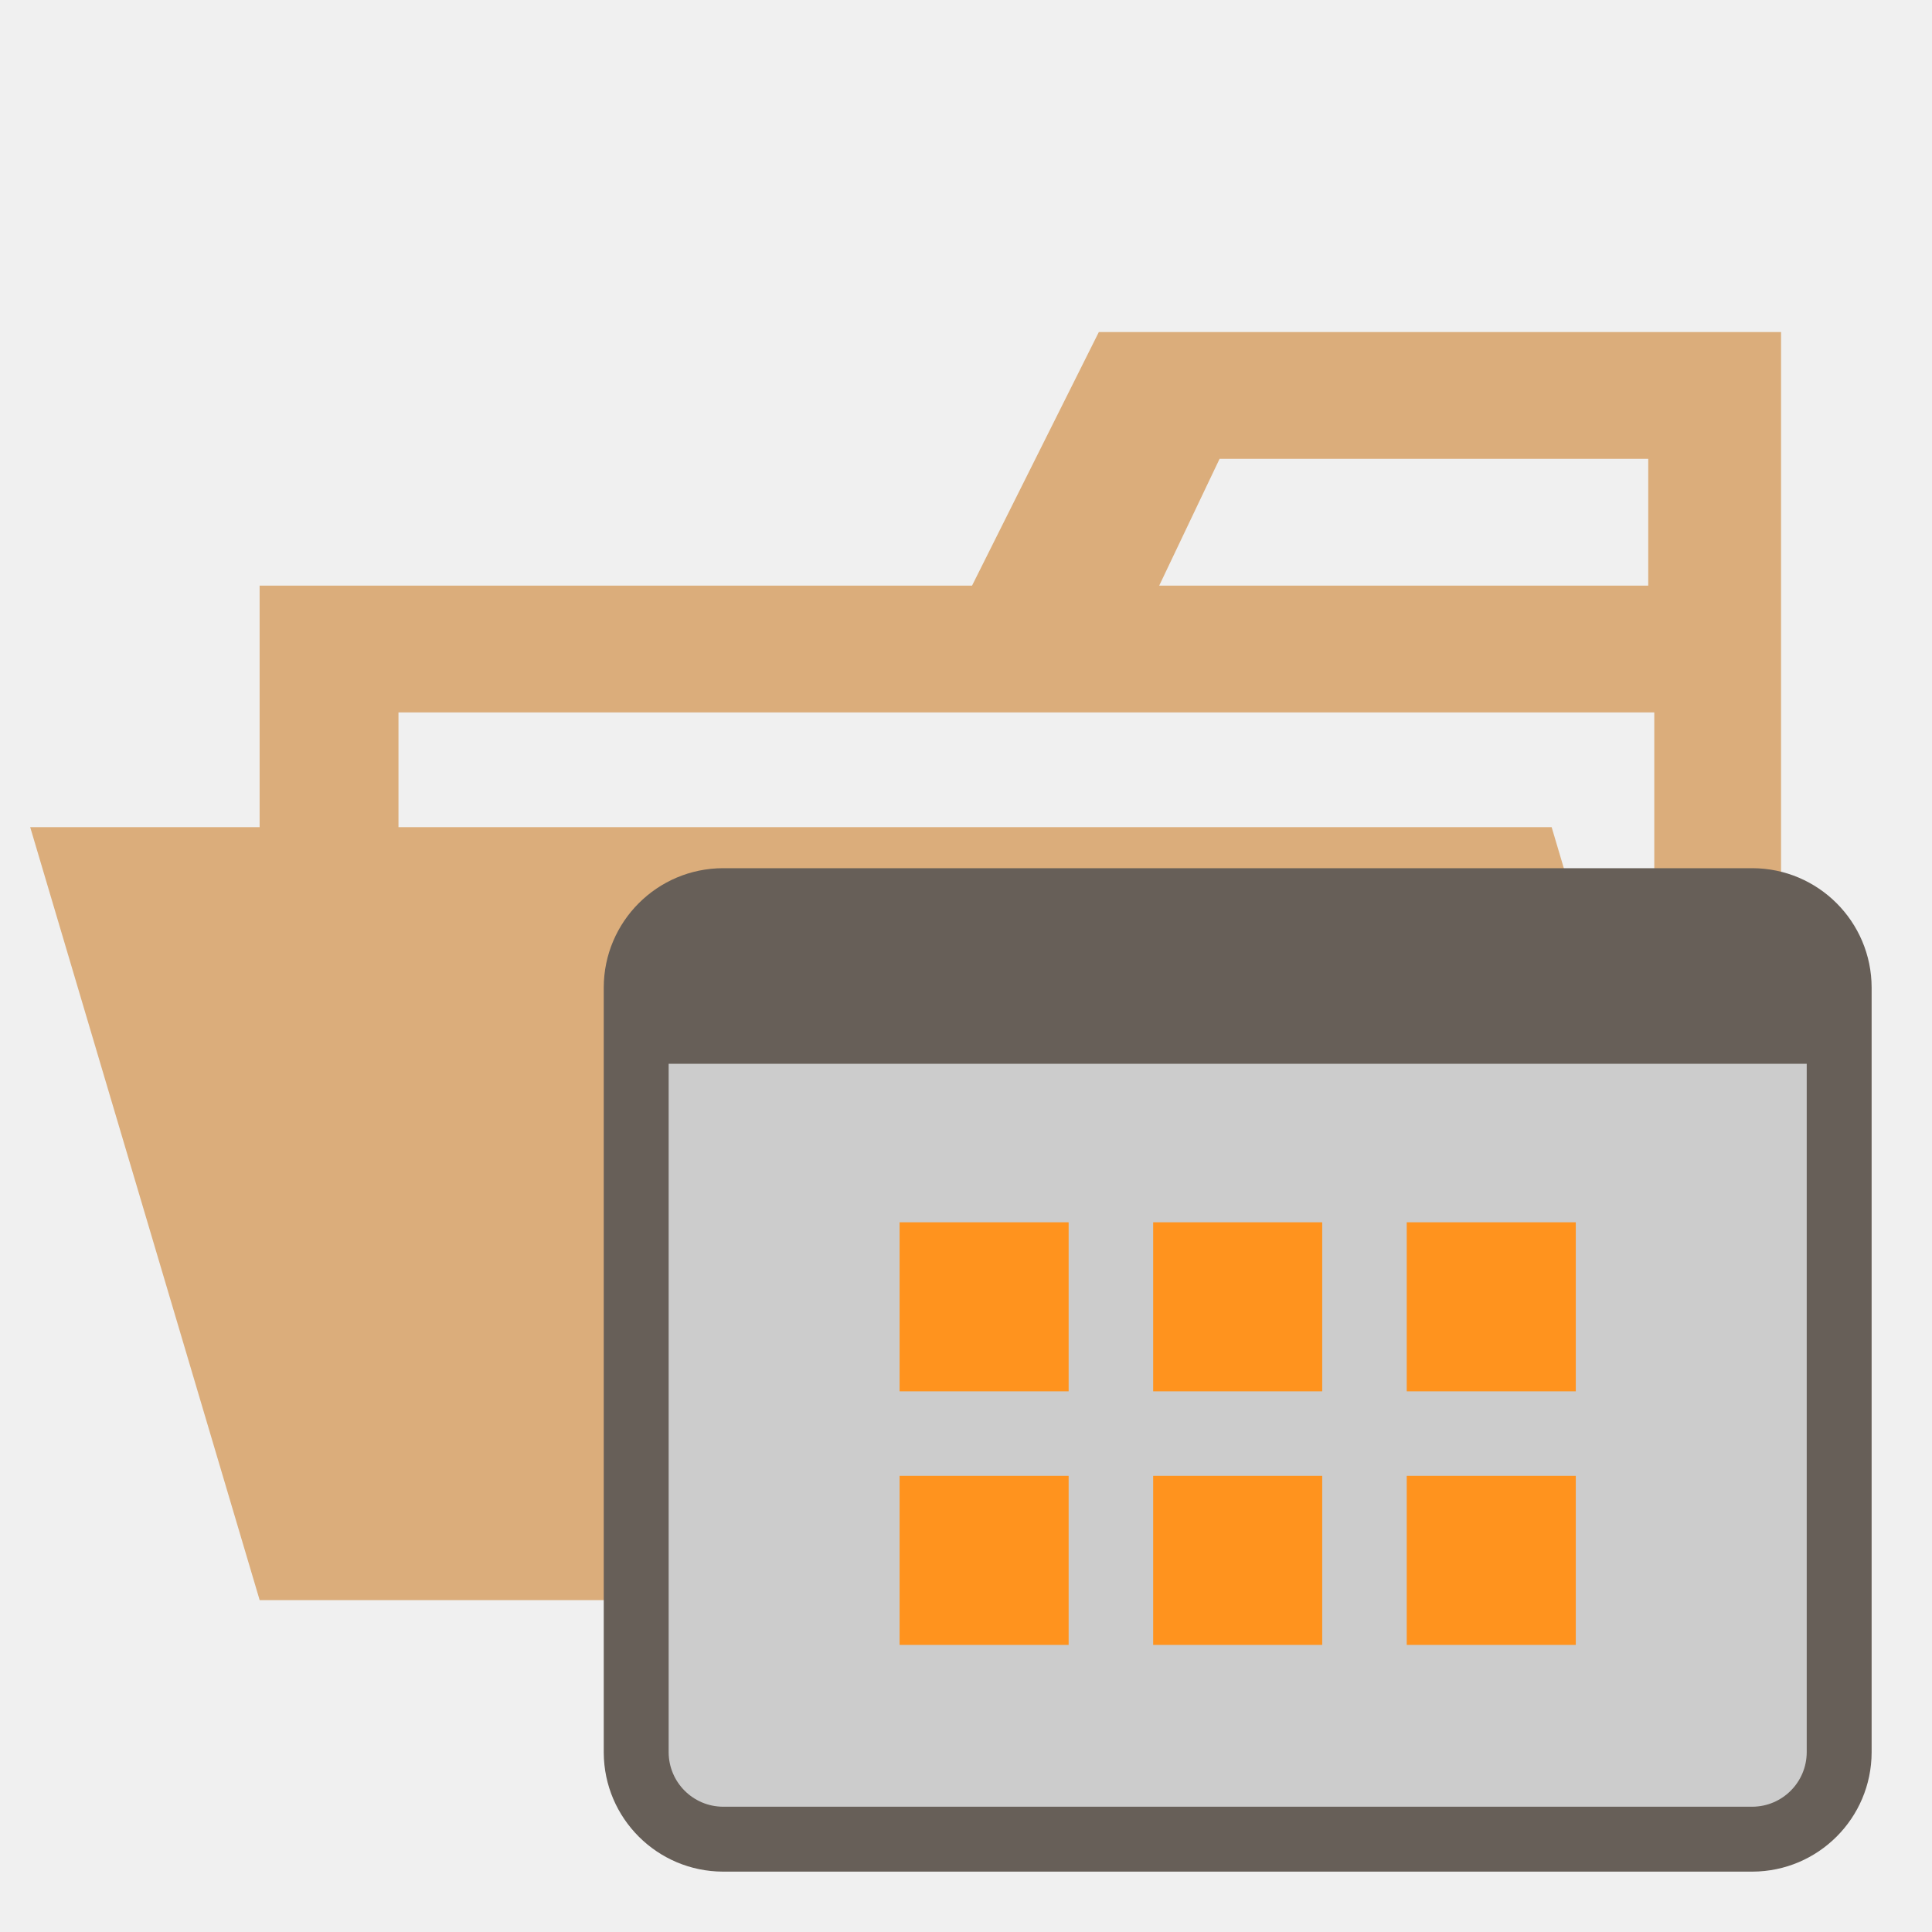
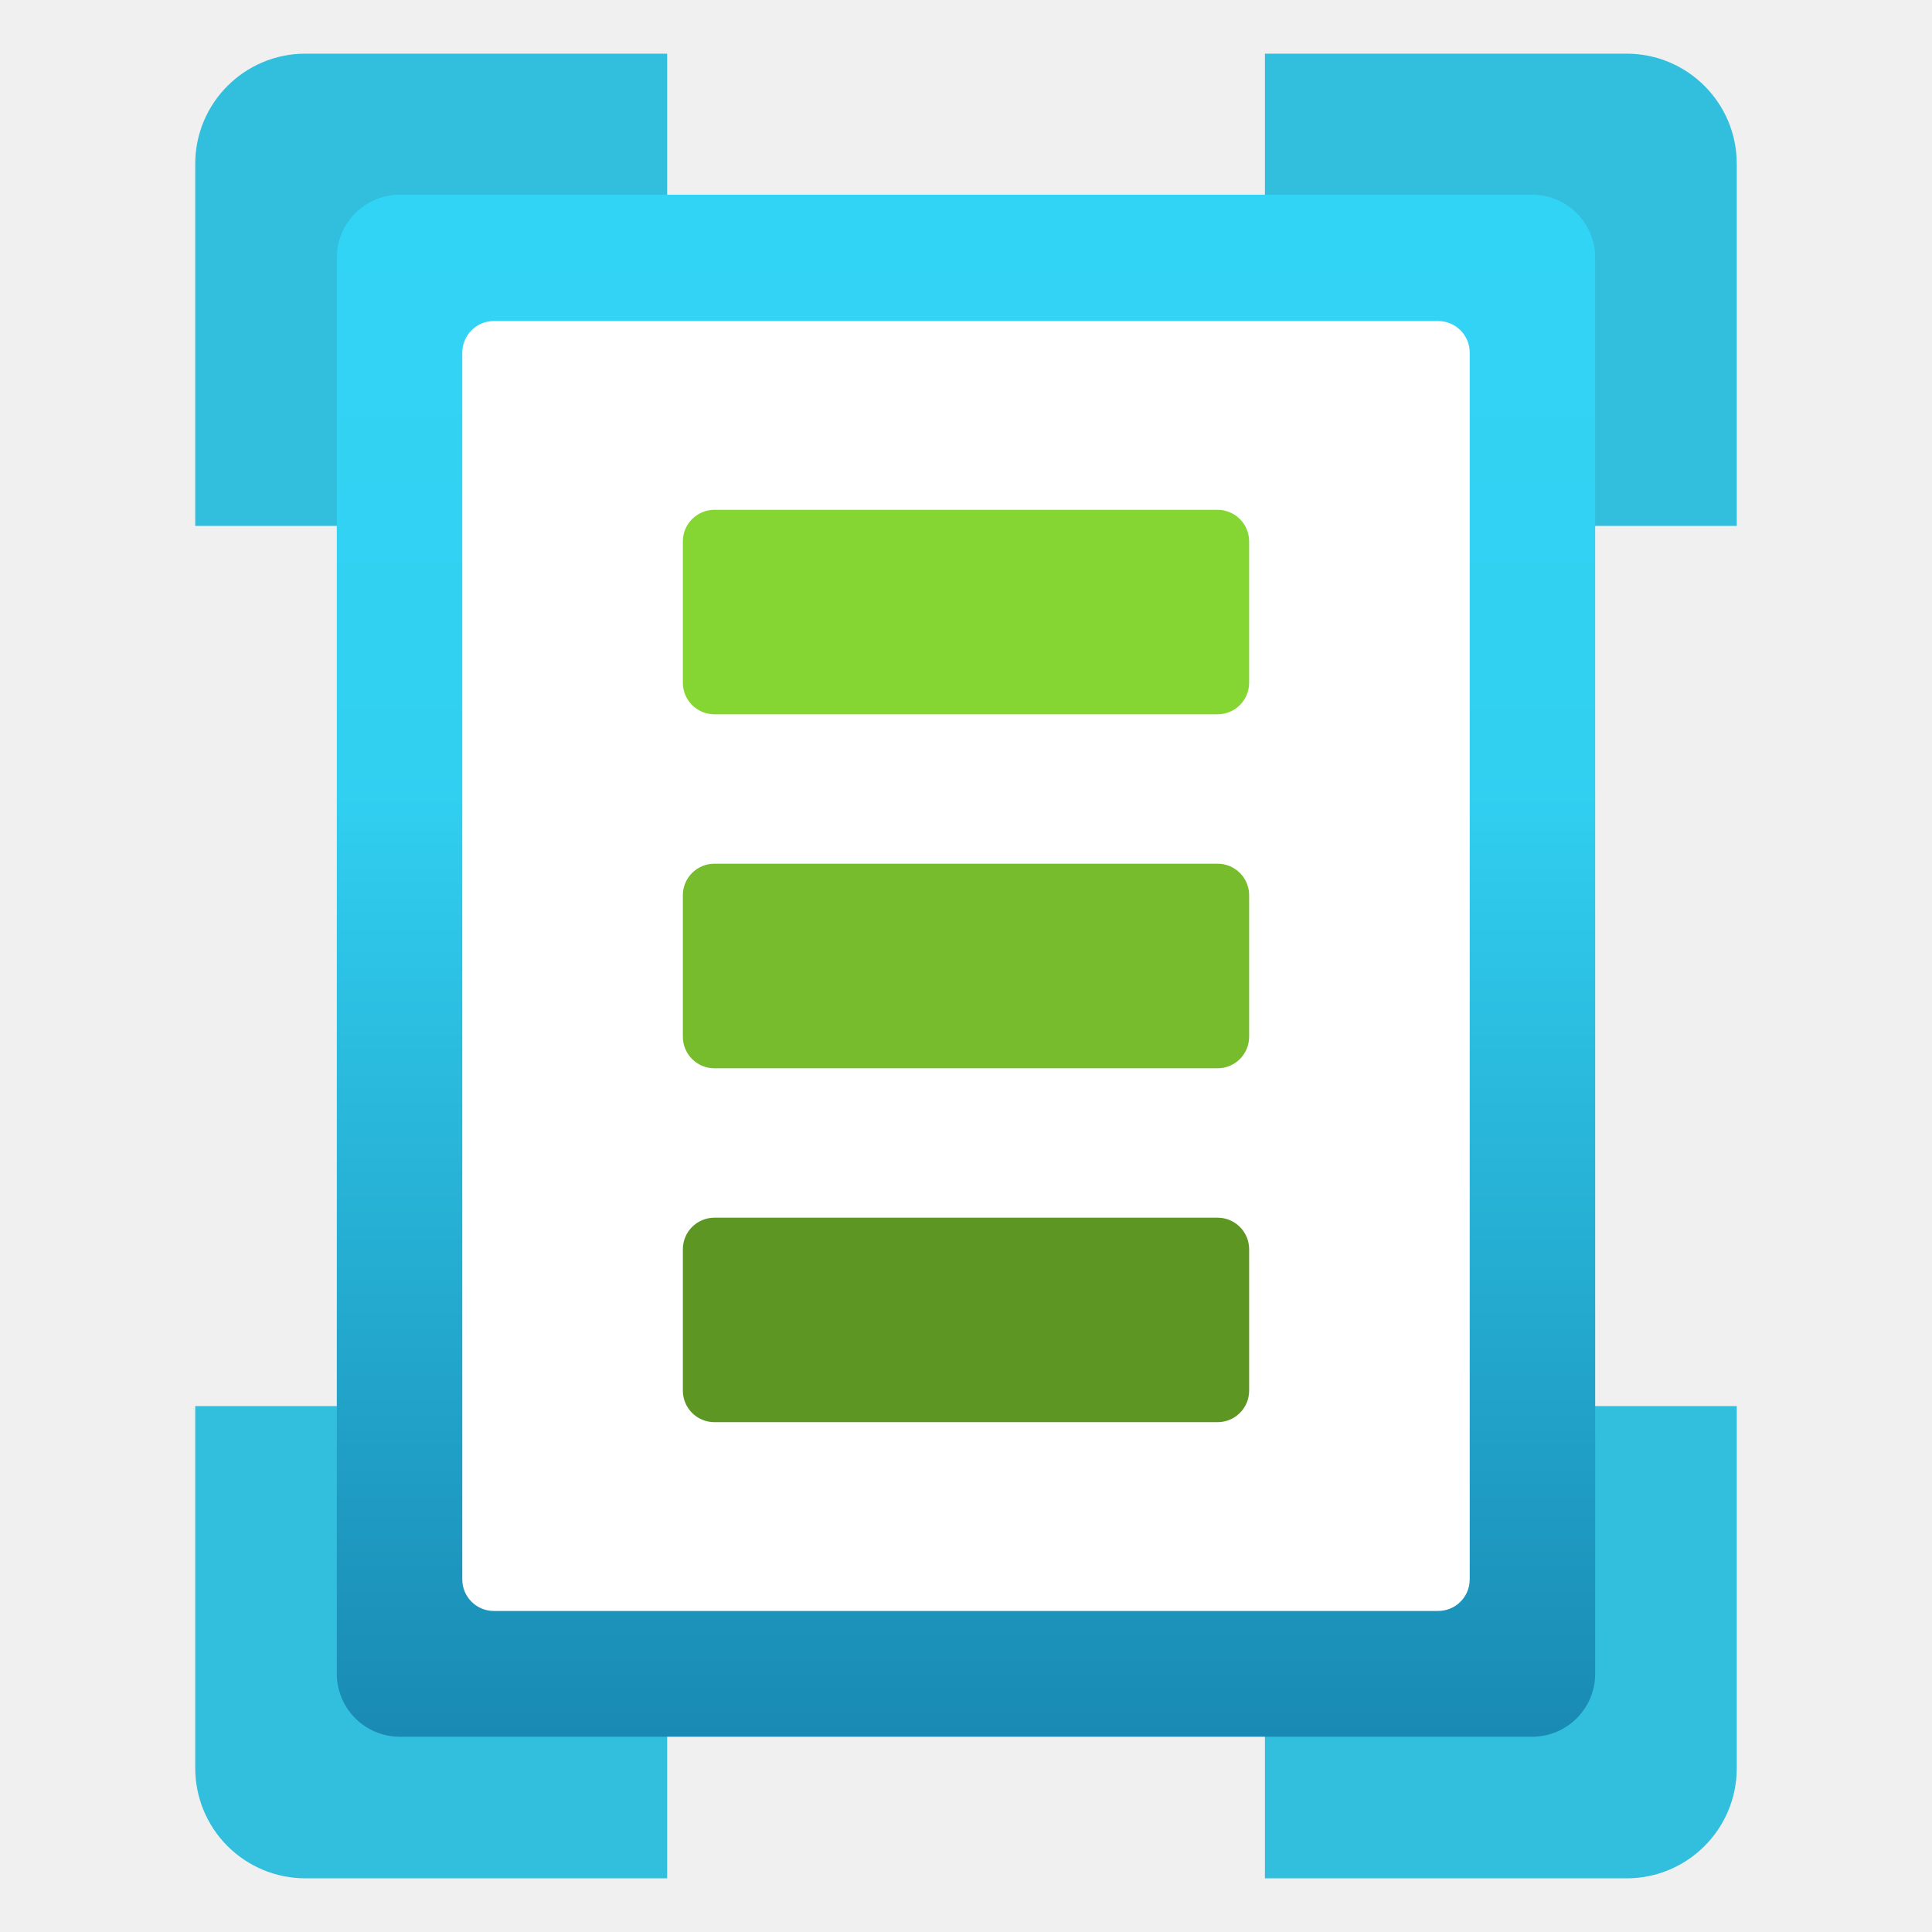
- <svg xmlns="http://www.w3.org/2000/svg" width="160px" height="160px" viewBox="0 0 6.4 6.4">
-   <path d="M5.48 1.1h-1.84l-0.42 0.84H0.86v3.36h5.04v-4.2Zm0 3.74H1.32V2.36h4.16Zm0 -2.9h-1.64l0.2 -0.42h1.42v0.42Z" style="fill:#dbad7b" />
-   <path points="25.7 13.7 0.5 13.7 4.3 26.5 29.5 26.5 25.7 13.7" style="fill:#dbad7b" d="M5.14 2.74L0.1 2.74L0.86 5.3L5.9 5.3L5.14 2.74Z" />
-   <path d="M5.805 2.876H2.395A0.396 0.396 0 0 0 2 3.271v2.535A0.396 0.396 0 0 0 2.395 6.2h3.41A0.396 0.396 0 0 0 6.2 5.805V3.271a0.396 0.396 0 0 0 -0.395 -0.395" style="fill:#675f58" />
-   <path d="M5.985 5.805a0.181 0.181 0 0 1 -0.18 0.18H2.395a0.181 0.181 0 0 1 -0.18 -0.18V3.524h3.77v2.281Z" style="fill:#ccc" />
-   <path x="14.9" y="20.246" width="2.8" height="2.801" style="fill:#ff931e" d="M2.98 4.049H3.54V4.609H2.98V4.049z" />
-   <path x="19.1" y="20.246" width="2.8" height="2.801" style="fill:#ff931e" d="M3.82 4.049H4.38V4.609H3.82V4.049z" />
-   <path x="23.3" y="20.246" width="2.8" height="2.801" style="fill:#ff931e" d="M4.66 4.049H5.22V4.609H4.66V4.049z" />
-   <path x="14.9" y="24.446" width="2.8" height="2.8" style="fill:#ff931e" d="M2.98 4.889H3.54V5.449H2.98V4.889z" />
-   <path x="19.1" y="24.446" width="2.8" height="2.8" style="fill:#ff931e" d="M3.82 4.889H4.38V5.449H3.82V4.889z" />
-   <path x="23.3" y="24.446" width="2.8" height="2.8" style="fill:#ff931e" d="M4.66 4.889H5.22V5.449H4.66V4.889z" />
+ <svg xmlns="http://www.w3.org/2000/svg" width="18" height="18" viewBox="0 0 18 18">
+   <defs>
+     <linearGradient id="a9c4371a-d707-43d8-b213-37d041a253ab" x1="-40" y1="74.181" x2="-40" y2="59.819" gradientTransform="translate(49 -58)" gradientUnits="userSpaceOnUse">
+       <stop offset="0" stop-color="#198ab3" />
+       <stop offset="0.619" stop-color="#31d0f1" />
+       <stop offset="1" stop-color="#32d4f5" />
+     </linearGradient>
+   </defs>
+   <g id="a71de4a0-d0de-4b34-8152-efb31beca04f">
+     <g id="bcd05f9a-32fa-46a6-8f5a-731299f106a8">
+       <g>
+         <path d="M6.216.5H2.845A1.026,1.026,0,0,0,1.819,1.526V4.9H3.871V2.552H6.216Z" fill="#32bedd" />
+         <path d="M15.155.5h-3.37V2.552h2.344V4.9h2.052V1.526A1.026,1.026,0,0,0,15.155.5Z" fill="#32bedd" />
+         <path d="M14.129,13.1v2.345H11.785V17.5h3.37a1.026,1.026,0,0,0,1.026-1.026V13.1Z" fill="#32bedd" />
+         <path d="M3.871,15.448V13.1H1.819v3.371A1.026,1.026,0,0,0,2.845,17.5H6.216V15.448Z" fill="#32bedd" />
+         <path d="M3.724,16.181H14.276a.588.588,0,0,0,.586-.586V2.4a.588.588,0,0,0-.586-.586H3.724a.588.588,0,0,0-.586.586V15.6A.588.588,0,0,0,3.724,16.181Z" fill="url(#a9c4371a-d707-43d8-b213-37d041a253ab)" />
+         <path d="M4.6,15.009H13.4a.294.294,0,0,0,.293-.293V3.285a.294.294,0,0,0-.293-.294H4.6a.294.294,0,0,0-.293.294V14.716A.294.294,0,0,0,4.6,15.009Z" fill="#fff" />
+         <path d="M6.655,13.25h4.69a.294.294,0,0,0,.293-.293V11.638a.294.294,0,0,0-.293-.293H6.655a.294.294,0,0,0-.293.293v1.319A.294.294,0,0,0,6.655,13.25Z" fill="#5e9624" />
+         <path d="M6.655,9.953h4.69a.294.294,0,0,0,.293-.293V8.341a.294.294,0,0,0-.293-.294H6.655a.294.294,0,0,0-.293.294V9.66A.294.294,0,0,0,6.655,9.953Z" fill="#76bc2d" />
+         <path d="M6.655,6.655h4.69a.294.294,0,0,0,.293-.293V5.043a.294.294,0,0,0-.293-.293H6.655a.294.294,0,0,0-.293.293V6.362A.294.294,0,0,0,6.655,6.655Z" fill="#86d633" />
+       </g>
+     </g>
+   </g>​
</svg>
